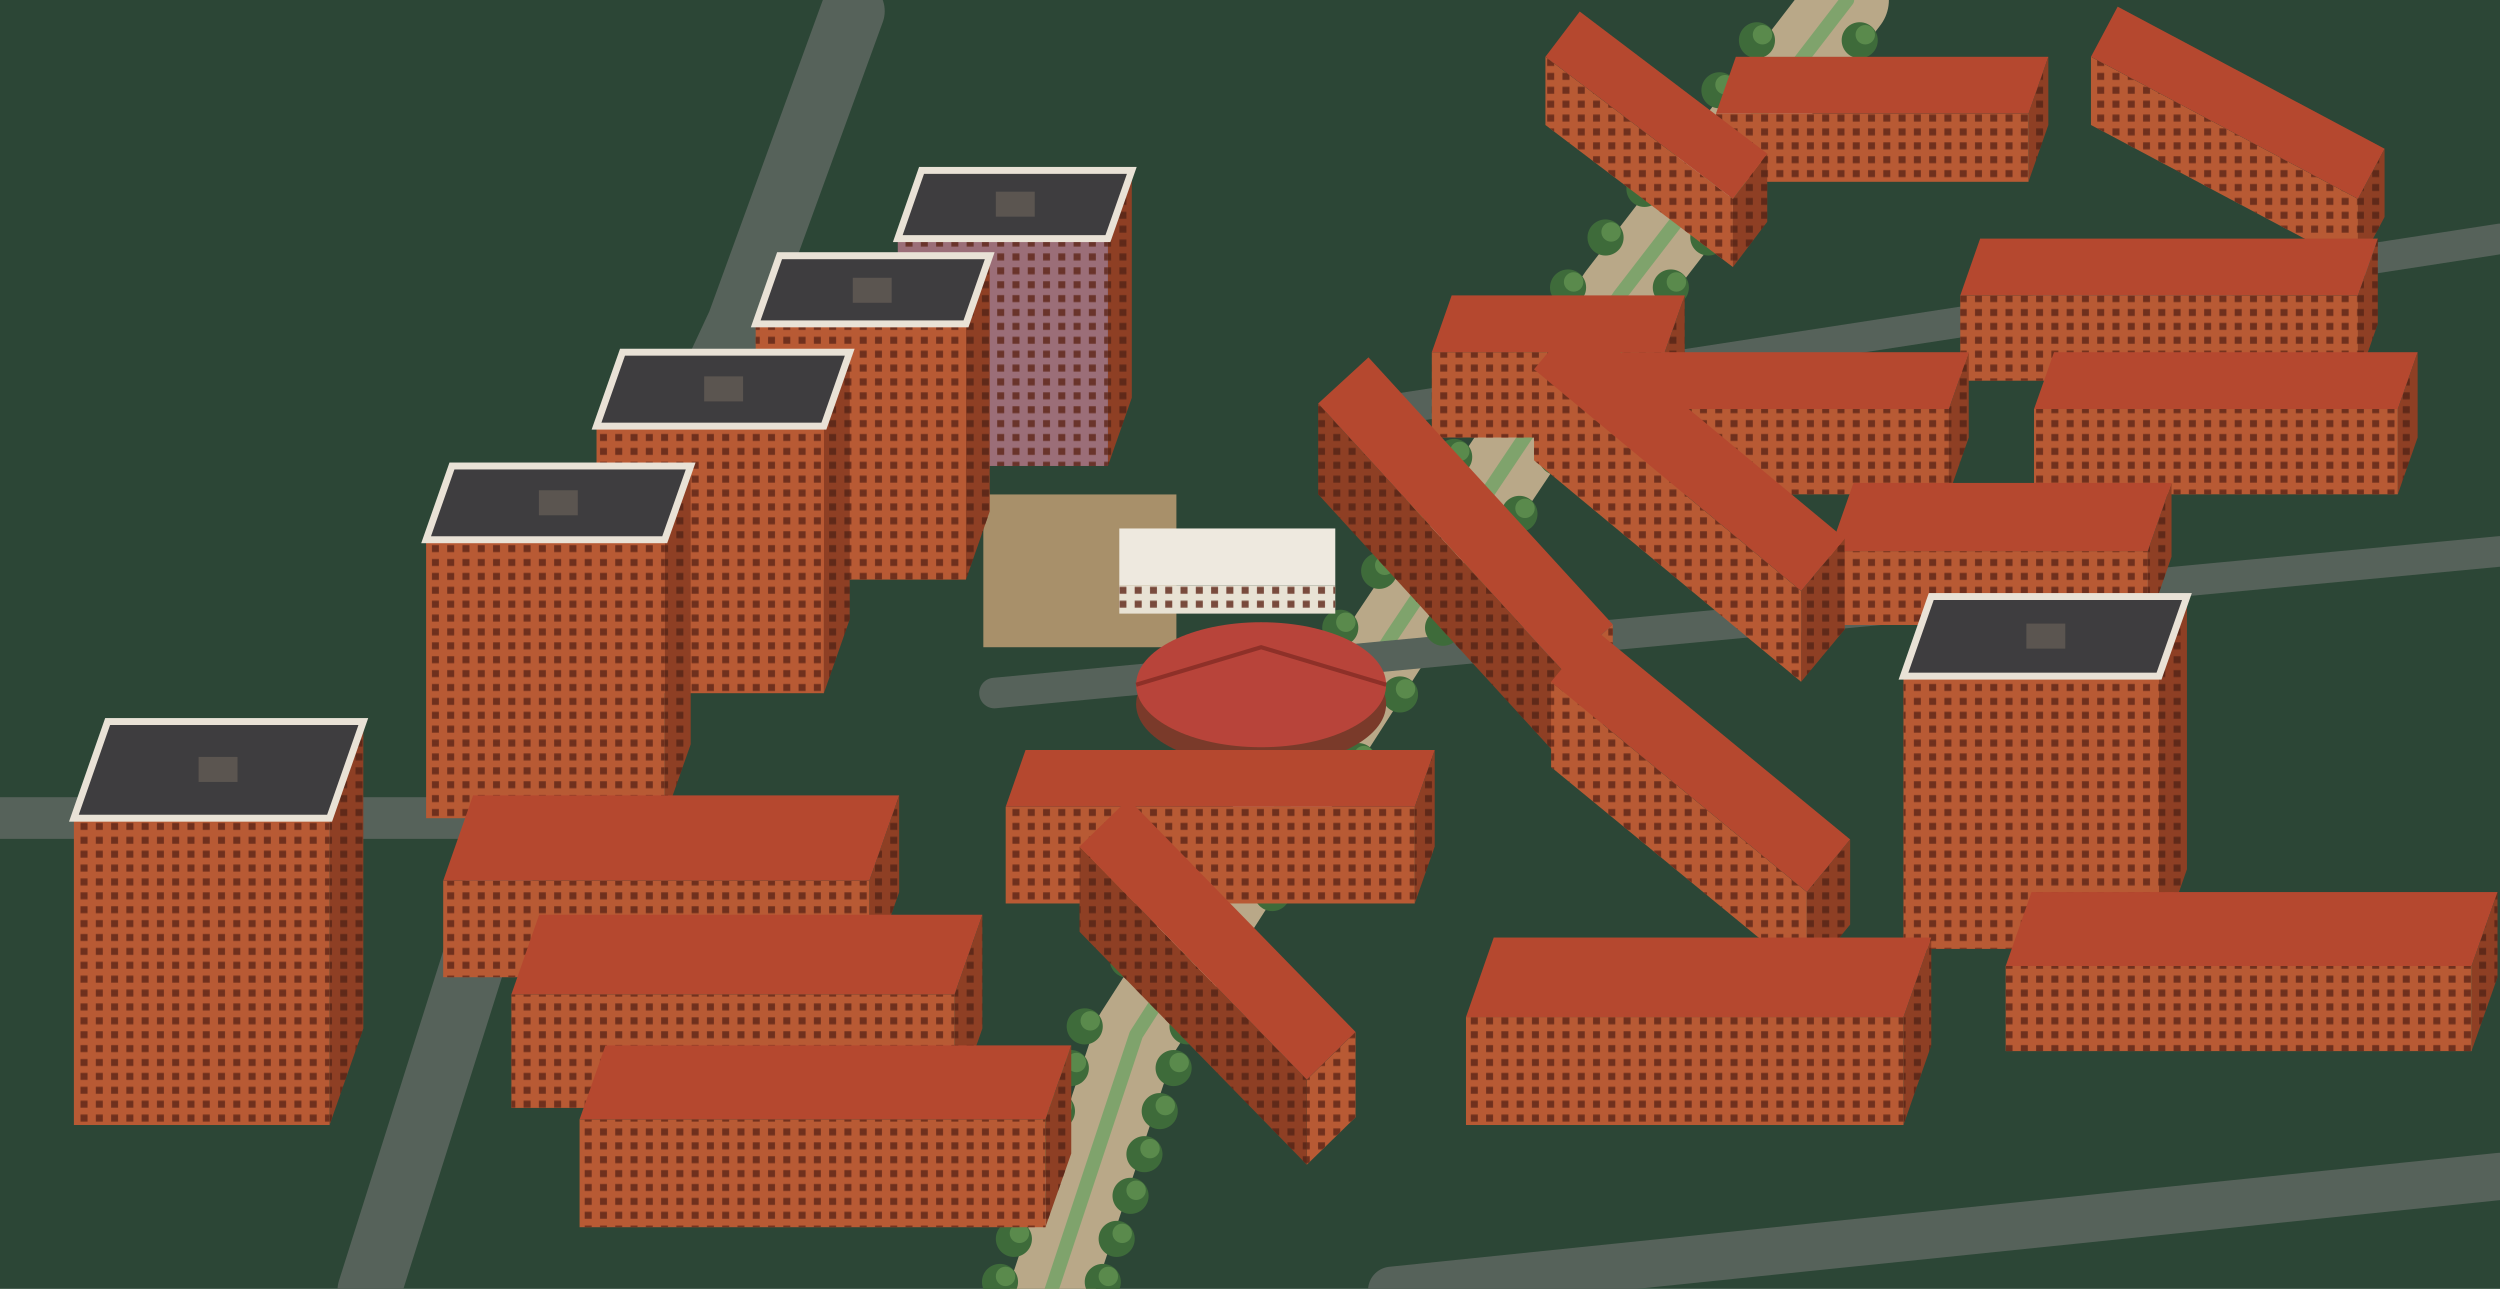
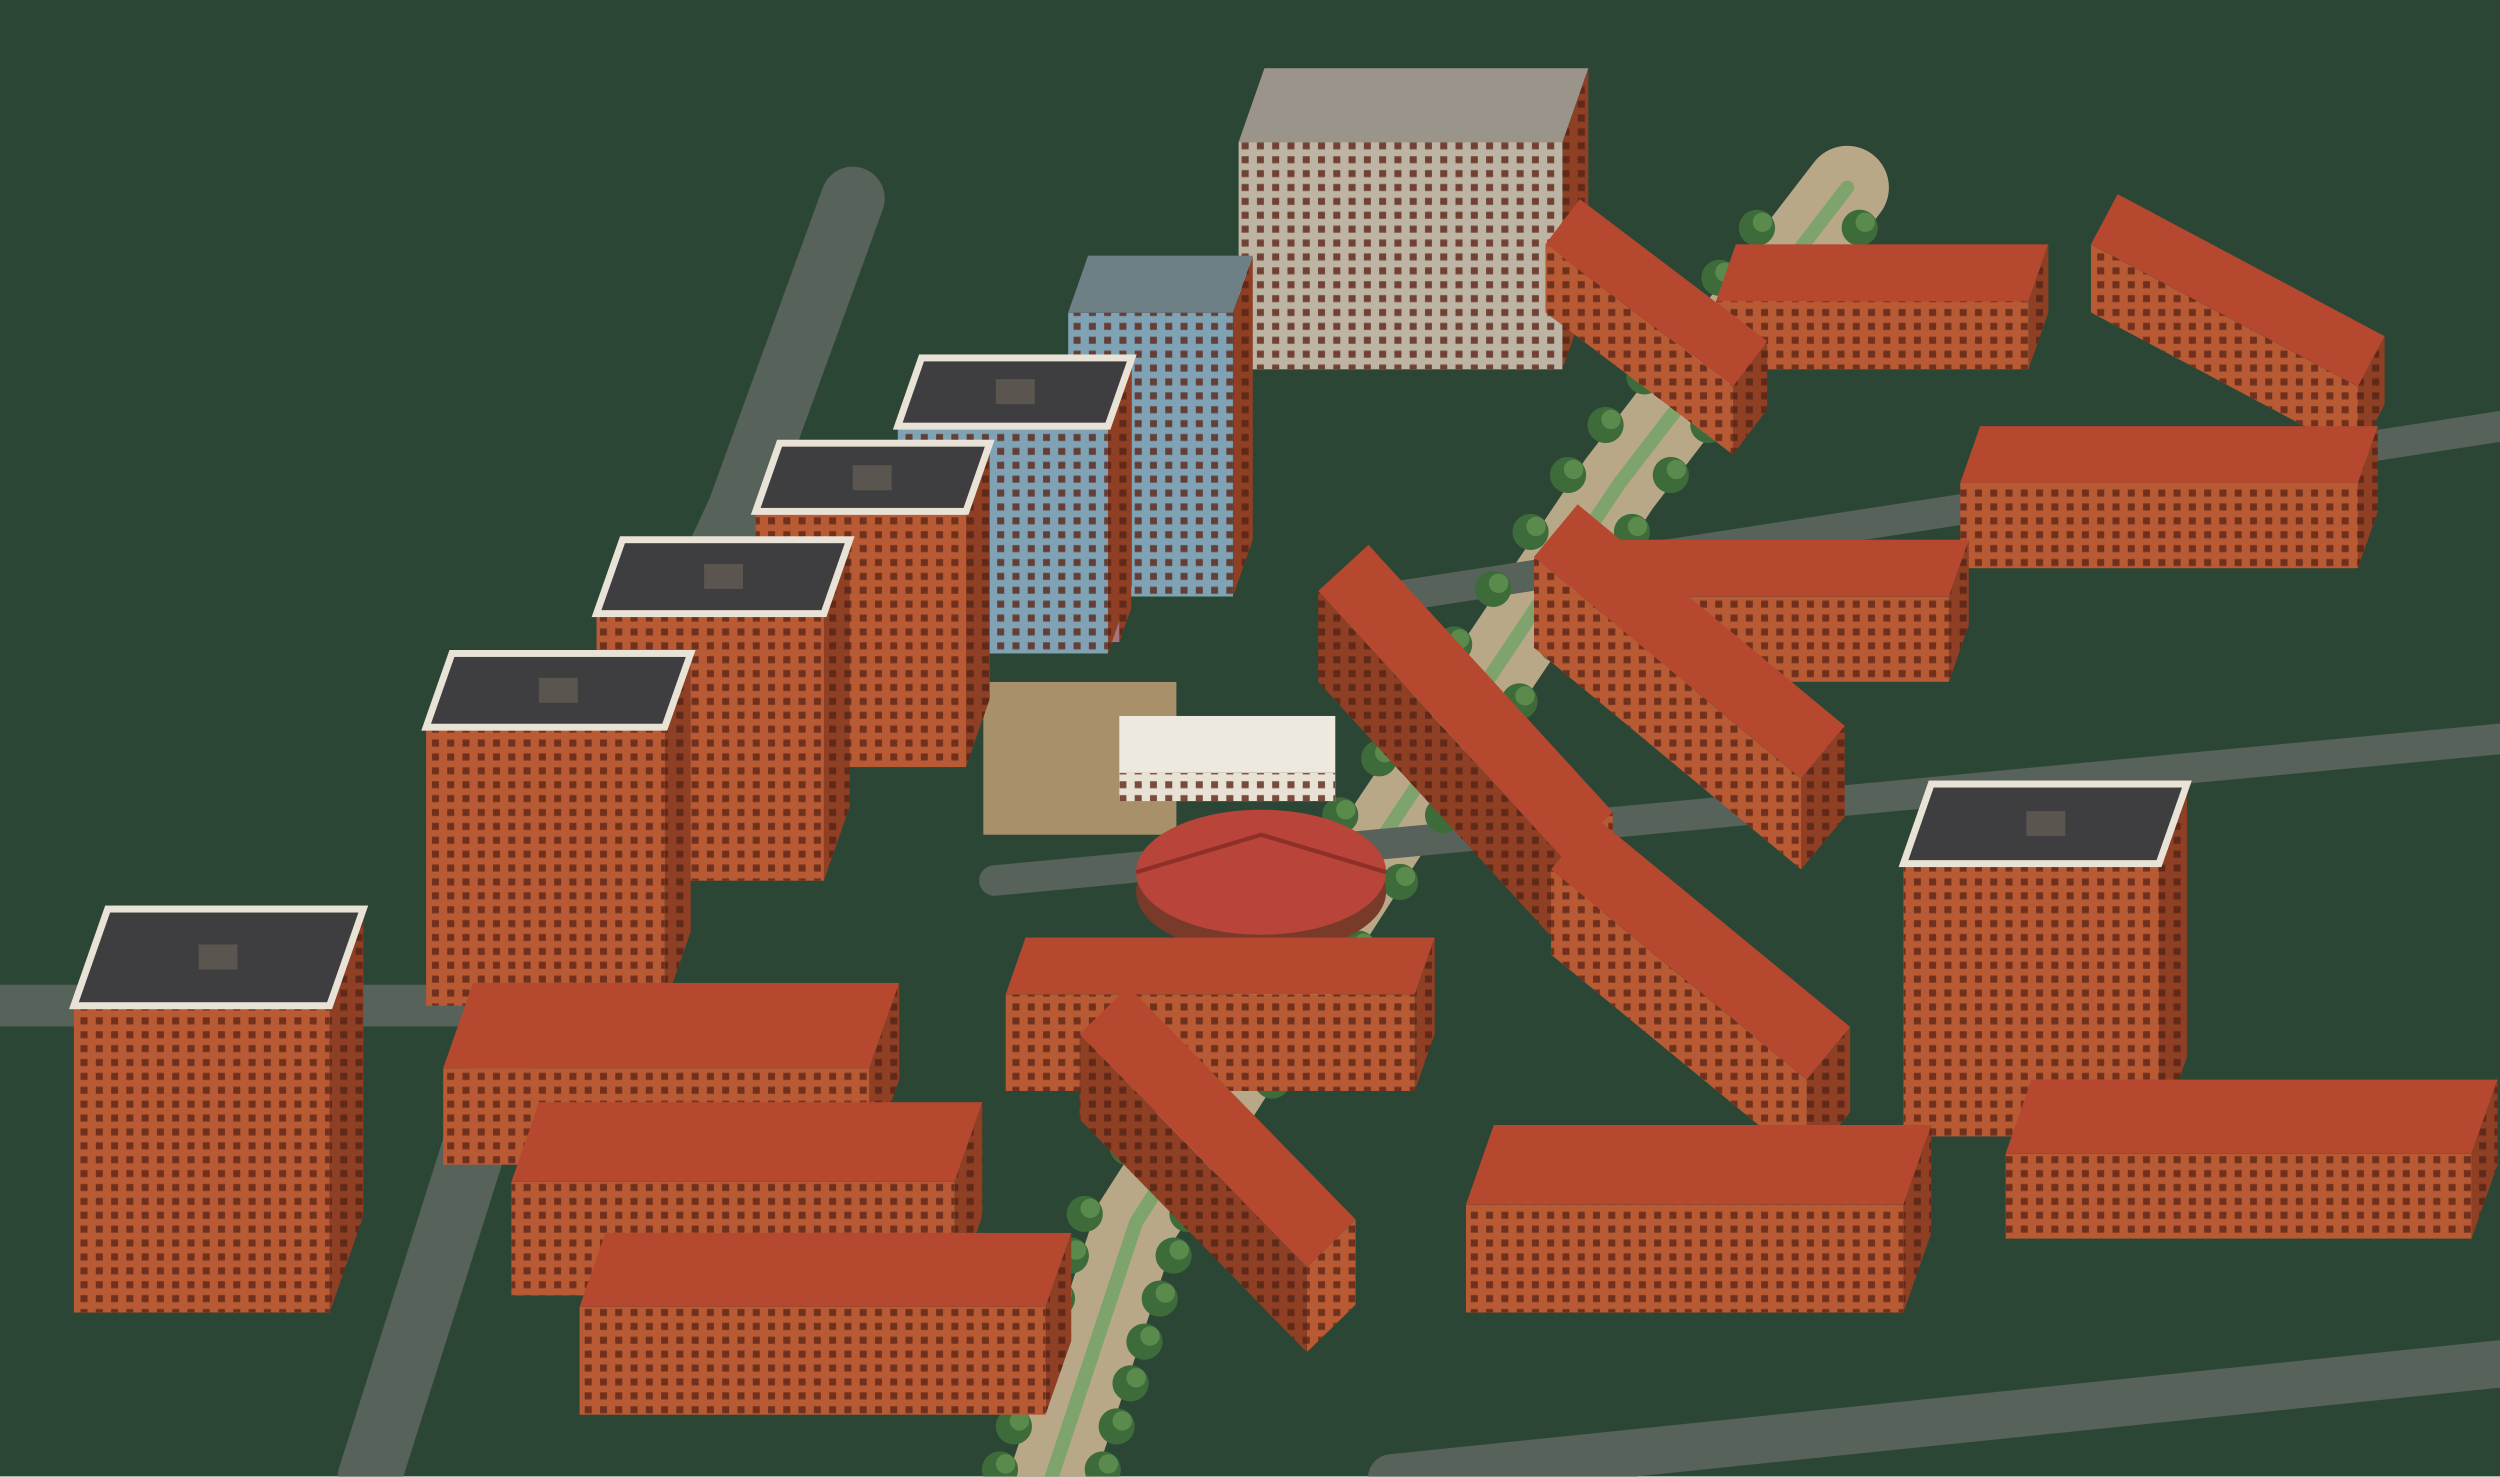
- <svg xmlns="http://www.w3.org/2000/svg" viewBox="0 0 1800 928" preserveAspectRatio="xMidYMin slice">
+ <svg xmlns="http://www.w3.org/2000/svg" viewBox="0 0 1800 1063" preserveAspectRatio="xMidYMin slice">
  <defs>
    <pattern id="v" width="11" height="10" patternUnits="userSpaceOnUse">
      <rect x="3" y="2.5" width="5" height="5" fill="#5E2618" opacity=".8" />
    </pattern>
    <pattern id="vb" width="11" height="10" patternUnits="userSpaceOnUse">
      <rect x="3" y="2.5" width="5" height="5" fill="#3A1810" opacity=".55" />
    </pattern>
  </defs>
-   <rect width="1800" height="928" fill="#2C4636" />
-   <path d="M266 929 L389 540 L532 233 L614 8" stroke="#56625A" stroke-width="46" fill="none" stroke-linecap="round" stroke-linejoin="round" />
-   <path d="M0 589 L348 589" stroke="#56625A" stroke-width="30" fill="none" stroke-linecap="round" stroke-linejoin="round" />
-   <path d="M757 929 L818 745 L1002 458 L1166 213 L1330 0" stroke="#B9A888" stroke-width="60" fill="none" stroke-linecap="round" stroke-linejoin="round" />
-   <path d="M757 929 L818 745 L1002 458 L1166 213 L1330 0" stroke="#7FA36C" stroke-width="10" fill="none" stroke-linecap="round" stroke-linejoin="round" />
-   <path d="M1002 929 L1800 847" stroke="#56625A" stroke-width="34" fill="none" stroke-linecap="round" stroke-linejoin="round" />
-   <path d="M716 499 L1800 397" stroke="#56625A" stroke-width="22" fill="none" stroke-linecap="round" stroke-linejoin="round" />
-   <path d="M1002 295 L1800 172" stroke="#56625A" stroke-width="22" fill="none" stroke-linecap="round" stroke-linejoin="round" />
-   <circle cx="720" cy="923" r="13" fill="#3E6B3A" />
-   <circle cx="724" cy="919" r="7" fill="#5A8A4C" />
-   <circle cx="794" cy="923" r="13" fill="#3E6B3A" />
-   <circle cx="798" cy="919" r="7" fill="#5A8A4C" />
-   <circle cx="730" cy="892" r="13" fill="#3E6B3A" />
-   <circle cx="734" cy="888" r="7" fill="#5A8A4C" />
-   <circle cx="804" cy="892" r="13" fill="#3E6B3A" />
-   <circle cx="808" cy="888" r="7" fill="#5A8A4C" />
-   <circle cx="740" cy="861" r="13" fill="#3E6B3A" />
-   <circle cx="744" cy="857" r="7" fill="#5A8A4C" />
-   <circle cx="814" cy="861" r="13" fill="#3E6B3A" />
-   <circle cx="818" cy="857" r="7" fill="#5A8A4C" />
-   <circle cx="751" cy="831" r="13" fill="#3E6B3A" />
-   <circle cx="755" cy="827" r="7" fill="#5A8A4C" />
-   <circle cx="824" cy="831" r="13" fill="#3E6B3A" />
-   <circle cx="828" cy="827" r="7" fill="#5A8A4C" />
-   <circle cx="761" cy="800" r="13" fill="#3E6B3A" />
-   <circle cx="765" cy="796" r="7" fill="#5A8A4C" />
-   <circle cx="835" cy="800" r="13" fill="#3E6B3A" />
-   <circle cx="839" cy="796" r="7" fill="#5A8A4C" />
-   <circle cx="771" cy="769" r="13" fill="#3E6B3A" />
-   <circle cx="775" cy="765" r="7" fill="#5A8A4C" />
-   <circle cx="845" cy="769" r="13" fill="#3E6B3A" />
-   <circle cx="849" cy="765" r="7" fill="#5A8A4C" />
-   <circle cx="781" cy="739" r="13" fill="#3E6B3A" />
-   <circle cx="785" cy="735" r="7" fill="#5A8A4C" />
-   <circle cx="855" cy="739" r="13" fill="#3E6B3A" />
-   <circle cx="859" cy="735" r="7" fill="#5A8A4C" />
-   <circle cx="812" cy="691" r="13" fill="#3E6B3A" />
-   <circle cx="816" cy="687" r="7" fill="#5A8A4C" />
-   <circle cx="886" cy="691" r="13" fill="#3E6B3A" />
-   <circle cx="890" cy="687" r="7" fill="#5A8A4C" />
-   <circle cx="843" cy="643" r="13" fill="#3E6B3A" />
-   <circle cx="847" cy="639" r="7" fill="#5A8A4C" />
-   <circle cx="916" cy="643" r="13" fill="#3E6B3A" />
-   <circle cx="920" cy="639" r="7" fill="#5A8A4C" />
-   <circle cx="873" cy="595" r="13" fill="#3E6B3A" />
-   <circle cx="877" cy="591" r="7" fill="#5A8A4C" />
-   <circle cx="947" cy="595" r="13" fill="#3E6B3A" />
-   <circle cx="951" cy="591" r="7" fill="#5A8A4C" />
-   <circle cx="904" cy="548" r="13" fill="#3E6B3A" />
-   <circle cx="908" cy="544" r="7" fill="#5A8A4C" />
-   <circle cx="978" cy="548" r="13" fill="#3E6B3A" />
-   <circle cx="982" cy="544" r="7" fill="#5A8A4C" />
-   <circle cx="935" cy="500" r="13" fill="#3E6B3A" />
-   <circle cx="939" cy="496" r="7" fill="#5A8A4C" />
-   <circle cx="1008" cy="500" r="13" fill="#3E6B3A" />
-   <circle cx="1012" cy="496" r="7" fill="#5A8A4C" />
-   <circle cx="965" cy="452" r="13" fill="#3E6B3A" />
-   <circle cx="969" cy="448" r="7" fill="#5A8A4C" />
-   <circle cx="1039" cy="452" r="13" fill="#3E6B3A" />
-   <circle cx="1043" cy="448" r="7" fill="#5A8A4C" />
-   <circle cx="993" cy="411" r="13" fill="#3E6B3A" />
-   <circle cx="997" cy="407" r="7" fill="#5A8A4C" />
-   <circle cx="1066" cy="411" r="13" fill="#3E6B3A" />
-   <circle cx="1070" cy="407" r="7" fill="#5A8A4C" />
-   <circle cx="1020" cy="370" r="13" fill="#3E6B3A" />
-   <circle cx="1024" cy="366" r="7" fill="#5A8A4C" />
-   <circle cx="1094" cy="370" r="13" fill="#3E6B3A" />
-   <circle cx="1098" cy="366" r="7" fill="#5A8A4C" />
-   <circle cx="1047" cy="329" r="13" fill="#3E6B3A" />
-   <circle cx="1051" cy="325" r="7" fill="#5A8A4C" />
-   <circle cx="1121" cy="329" r="13" fill="#3E6B3A" />
-   <circle cx="1125" cy="325" r="7" fill="#5A8A4C" />
-   <circle cx="1075" cy="289" r="13" fill="#3E6B3A" />
-   <circle cx="1079" cy="285" r="7" fill="#5A8A4C" />
-   <circle cx="1148" cy="289" r="13" fill="#3E6B3A" />
-   <circle cx="1152" cy="285" r="7" fill="#5A8A4C" />
-   <circle cx="1102" cy="248" r="13" fill="#3E6B3A" />
-   <circle cx="1106" cy="244" r="7" fill="#5A8A4C" />
-   <circle cx="1175" cy="248" r="13" fill="#3E6B3A" />
-   <circle cx="1179" cy="244" r="7" fill="#5A8A4C" />
-   <circle cx="1129" cy="207" r="13" fill="#3E6B3A" />
-   <circle cx="1133" cy="203" r="7" fill="#5A8A4C" />
-   <circle cx="1203" cy="207" r="13" fill="#3E6B3A" />
-   <circle cx="1207" cy="203" r="7" fill="#5A8A4C" />
-   <circle cx="1156" cy="171" r="13" fill="#3E6B3A" />
-   <circle cx="1160" cy="167" r="7" fill="#5A8A4C" />
-   <circle cx="1230" cy="171" r="13" fill="#3E6B3A" />
-   <circle cx="1234" cy="167" r="7" fill="#5A8A4C" />
-   <circle cx="1184" cy="136" r="13" fill="#3E6B3A" />
-   <circle cx="1188" cy="132" r="7" fill="#5A8A4C" />
-   <circle cx="1257" cy="136" r="13" fill="#3E6B3A" />
-   <circle cx="1261" cy="132" r="7" fill="#5A8A4C" />
-   <circle cx="1211" cy="100" r="13" fill="#3E6B3A" />
-   <circle cx="1215" cy="96" r="7" fill="#5A8A4C" />
-   <circle cx="1285" cy="100" r="13" fill="#3E6B3A" />
-   <circle cx="1289" cy="96" r="7" fill="#5A8A4C" />
-   <circle cx="1238" cy="65" r="13" fill="#3E6B3A" />
-   <circle cx="1242" cy="61" r="7" fill="#5A8A4C" />
-   <circle cx="1312" cy="65" r="13" fill="#3E6B3A" />
-   <circle cx="1316" cy="61" r="7" fill="#5A8A4C" />
-   <circle cx="1265" cy="29" r="13" fill="#3E6B3A" />
-   <circle cx="1269" cy="25" r="7" fill="#5A8A4C" />
-   <circle cx="1339" cy="29" r="13" fill="#3E6B3A" />
-   <circle cx="1343" cy="25" r="7" fill="#5A8A4C" />
-   <rect x="708" y="356" width="139" height="110" fill="#A8906A" />
-   <path d="M1474.8 90.0 L1460.5 130.9 L1460.5 81.8 L1474.8 40.9Z" fill="#8E3F24" />
-   <path d="M1474.8 90.0 L1460.5 130.9 L1460.5 81.8 L1474.8 40.9Z" fill="url(#vb)" />
-   <path d="M1460.5 130.9 L1235.5 130.9 L1235.5 81.8 L1460.5 81.8Z" fill="#B85A34" />
-   <path d="M1460.5 130.9 L1235.5 130.9 L1235.5 81.8 L1460.5 81.8Z" fill="url(#v)" />
-   <path d="M1249.8 40.9 L1474.8 40.9 L1460.5 81.8 L1235.5 81.8Z" fill="#B5482F" />
-   <path d="M1272.4 159.7 L1247.7 192.3 L1247.7 143.2 L1272.4 110.6Z" fill="#8E3F24" />
-   <path d="M1272.4 159.7 L1247.7 192.3 L1247.7 143.2 L1272.4 110.6Z" fill="url(#vb)" />
-   <path d="M1247.7 192.3 L1112.7 90.0 L1112.7 40.9 L1247.7 143.2Z" fill="#B85A34" />
-   <path d="M1247.7 192.3 L1112.7 90.0 L1112.7 40.9 L1247.7 143.2Z" fill="url(#v)" />
-   <path d="M1137.4 8.3 L1272.4 110.6 L1247.7 143.2 L1112.7 40.9Z" fill="#B5482F" />
-   <path d="M1716.9 156.2 L1697.7 192.3 L1697.7 143.2 L1716.9 107.1Z" fill="#8E3F24" />
-   <path d="M1716.9 156.2 L1697.7 192.3 L1697.7 143.2 L1716.9 107.1Z" fill="url(#vb)" />
-   <path d="M1697.7 192.3 L1505.5 90.0 L1505.5 40.9 L1697.7 143.2Z" fill="#B85A34" />
-   <path d="M1697.7 192.3 L1505.5 90.0 L1505.5 40.9 L1697.7 143.2Z" fill="url(#v)" />
-   <path d="M1524.7 4.8 L1716.9 107.1 L1697.7 143.2 L1505.5 40.9Z" fill="#B5482F" />
-   <path d="M1712.0 233.2 L1697.7 274.1 L1697.7 212.7 L1712.0 171.8Z" fill="#8E3F24" />
-   <path d="M1712.0 233.2 L1697.7 274.1 L1697.7 212.7 L1712.0 171.8Z" fill="url(#vb)" />
-   <path d="M1697.7 274.1 L1411.4 274.1 L1411.4 212.7 L1697.7 212.7Z" fill="#B85A34" />
-   <path d="M1697.7 274.1 L1411.4 274.1 L1411.4 212.7 L1697.7 212.7Z" fill="url(#v)" />
-   <path d="M1425.7 171.8 L1712.0 171.8 L1697.7 212.7 L1411.4 212.7Z" fill="#B5482F" />
-   <path d="M1213.0 274.1 L1198.6 315.0 L1198.6 253.6 L1213.0 212.7Z" fill="#8E3F24" />
-   <path d="M1213.0 274.1 L1198.6 315.0 L1198.6 253.6 L1213.0 212.7Z" fill="url(#vb)" />
-   <path d="M1198.6 315.0 L1030.9 315.0 L1030.9 253.6 L1198.6 253.6Z" fill="#B85A34" />
-   <path d="M1198.6 315.0 L1030.9 315.0 L1030.9 253.6 L1198.6 253.6Z" fill="url(#v)" />
-   <path d="M1045.2 212.7 L1213.0 212.7 L1198.6 253.6 L1030.9 253.6Z" fill="#B5482F" />
-   <path d="M814.9 286.4 L797.7 335.5 L797.7 171.8 L814.9 122.7Z" fill="#8E3F24" />
-   <path d="M814.9 286.4 L797.7 335.5 L797.7 171.8 L814.9 122.7Z" fill="url(#vb)" />
-   <path d="M797.7 335.5 L646.4 335.5 L646.4 171.8 L797.7 171.8Z" fill="#9B6E78" />
-   <path d="M797.7 335.5 L646.4 335.5 L646.4 171.8 L797.7 171.8Z" fill="url(#v)" />
-   <path d="M663.5 122.7 L814.9 122.7 L797.7 171.8 L646.4 171.8Z" fill="#3E3D3F" />
-   <path d="M663.5 122.7 L814.9 122.7 L797.7 171.8 L646.4 171.8Z" fill="none" stroke="#E9E2D6" stroke-width="5" />
-   <rect x="717" y="138" width="28" height="18" fill="#5B5550" />
-   <path d="M1740.7 315.0 L1726.4 355.9 L1726.4 294.5 L1740.7 253.6Z" fill="#8E3F24" />
-   <path d="M1740.7 315.0 L1726.4 355.9 L1726.4 294.5 L1740.7 253.6Z" fill="url(#vb)" />
-   <path d="M1726.4 355.9 L1464.5 355.9 L1464.5 294.5 L1726.4 294.5Z" fill="#B85A34" />
-   <path d="M1726.4 355.9 L1464.5 355.9 L1464.5 294.5 L1726.4 294.5Z" fill="url(#v)" />
-   <path d="M1478.9 253.6 L1740.7 253.6 L1726.4 294.5 L1464.5 294.5Z" fill="#B5482F" />
-   <path d="M1417.5 315.0 L1403.2 355.9 L1403.2 294.5 L1417.5 253.6Z" fill="#8E3F24" />
-   <path d="M1417.5 315.0 L1403.2 355.9 L1403.2 294.5 L1417.5 253.6Z" fill="url(#vb)" />
-   <path d="M1403.2 355.9 L1153.6 355.9 L1153.6 294.5 L1403.2 294.5Z" fill="#B85A34" />
-   <path d="M1403.2 355.9 L1153.6 355.9 L1153.6 294.5 L1403.2 294.5Z" fill="url(#v)" />
-   <path d="M1168.0 253.6 L1417.5 253.6 L1403.2 294.5 L1153.6 294.5Z" fill="#B5482F" />
-   <path d="M712.6 368.2 L695.5 417.3 L695.5 233.2 L712.6 184.1Z" fill="#8E3F24" />
-   <path d="M712.6 368.2 L695.5 417.3 L695.5 233.2 L712.6 184.1Z" fill="url(#vb)" />
-   <path d="M695.5 417.3 L544.1 417.3 L544.1 233.2 L695.5 233.2Z" fill="#B85A34" />
-   <path d="M695.5 417.3 L544.1 417.3 L544.1 233.2 L695.5 233.2Z" fill="url(#v)" />
-   <path d="M561.3 184.1 L712.6 184.1 L695.5 233.2 L544.1 233.2Z" fill="#3E3D3F" />
-   <path d="M561.3 184.1 L712.6 184.1 L695.5 233.2 L544.1 233.2Z" fill="none" stroke="#E9E2D6" stroke-width="5" />
-   <rect x="614" y="200" width="28" height="18" fill="#5B5550" />
-   <path d="M961.4 441.8 L805.9 441.8 L805.9 421.4 L961.4 421.4Z" fill="#E8E2D4" />
-   <path d="M961.4 441.8 L805.9 441.8 L805.9 421.4 L961.4 421.4Z" fill="url(#v)" />
-   <path d="M805.9 380.5 L961.4 380.5 L961.4 421.4 L805.9 421.4Z" fill="#EEE9DF" />
-   <path d="M1563.5 400.9 L1546.4 450.0 L1546.4 396.8 L1563.5 347.7Z" fill="#8E3F24" />
-   <path d="M1563.5 400.9 L1546.4 450.0 L1546.4 396.8 L1563.5 347.7Z" fill="url(#vb)" />
-   <path d="M1546.4 450.0 L1317.3 450.0 L1317.3 396.8 L1546.4 396.8Z" fill="#B85A34" />
-   <path d="M1546.4 450.0 L1317.3 450.0 L1317.3 396.8 L1546.4 396.8Z" fill="url(#v)" />
-   <path d="M1334.5 347.7 L1563.5 347.7 L1546.4 396.8 L1317.3 396.8Z" fill="#B5482F" />
-   <path d="M1328.2 453.1 L1296.8 490.9 L1296.8 425.5 L1328.2 387.7Z" fill="#8E3F24" />
-   <path d="M1328.2 453.1 L1296.8 490.9 L1296.8 425.5 L1328.2 387.7Z" fill="url(#vb)" />
-   <path d="M1296.8 490.9 L1104.5 331.4 L1104.5 265.9 L1296.8 425.5Z" fill="#B85A34" />
-   <path d="M1296.8 490.9 L1104.5 331.4 L1104.5 265.9 L1296.8 425.5Z" fill="url(#v)" />
-   <path d="M1135.9 228.1 L1328.2 387.7 L1296.8 425.5 L1104.5 265.9Z" fill="#B5482F" />
-   <path d="M611.8 445.9 L593.2 499.1 L593.2 306.8 L611.8 253.6Z" fill="#8E3F24" />
-   <path d="M611.8 445.9 L593.2 499.1 L593.2 306.8 L611.8 253.6Z" fill="url(#vb)" />
-   <path d="M593.2 499.1 L429.5 499.1 L429.5 306.8 L593.2 306.8Z" fill="#B85A34" />
-   <path d="M593.2 499.1 L429.5 499.1 L429.5 306.8 L593.2 306.8Z" fill="url(#v)" />
-   <path d="M448.2 253.6 L611.8 253.6 L593.2 306.8 L429.5 306.8Z" fill="#3E3D3F" />
-   <path d="M448.2 253.6 L611.8 253.6 L593.2 306.8 L429.5 306.8Z" fill="none" stroke="#E9E2D6" stroke-width="5" />
-   <rect x="507" y="271" width="28" height="18" fill="#5B5550" />
-   <ellipse cx="908" cy="507" rx="90" ry="45" fill="#7A3A2A" />
-   <ellipse cx="908" cy="493" rx="90" ry="45" fill="#B8443A" />
-   <path d="M818 493 L908 466 L998 493" stroke="#8E3028" stroke-width="3" fill="none" />
-   <path d="M1161.2 515.0 L1125.0 548.2 L1125.0 482.7 L1161.2 449.6Z" fill="#B85A34" />
-   <path d="M1161.2 515.0 L1125.0 548.2 L1125.0 482.7 L1161.2 449.6Z" fill="url(#v)" />
-   <path d="M1125.0 548.2 L949.1 355.9 L949.1 290.5 L1125.0 482.7Z" fill="#8E3F24" />
-   <path d="M1125.0 548.2 L949.1 355.9 L949.1 290.5 L1125.0 482.7Z" fill="url(#vb)" />
-   <path d="M985.3 257.3 L1161.2 449.6 L1125.0 482.7 L949.1 290.5Z" fill="#B5482F" />
-   <path d="M497.3 535.9 L478.6 589.1 L478.6 388.6 L497.3 335.5Z" fill="#8E3F24" />
-   <path d="M497.3 535.9 L478.6 589.1 L478.6 388.6 L497.3 335.5Z" fill="url(#vb)" />
-   <path d="M478.6 589.1 L306.8 589.1 L306.8 388.6 L478.6 388.6Z" fill="#B85A34" />
-   <path d="M478.6 589.1 L306.8 589.1 L306.8 388.6 L478.6 388.6Z" fill="url(#v)" />
-   <path d="M325.4 335.5 L497.3 335.5 L478.6 388.6 L306.8 388.6Z" fill="#3E3D3F" />
-   <path d="M325.4 335.5 L497.3 335.5 L478.6 388.6 L306.8 388.6Z" fill="none" stroke="#E9E2D6" stroke-width="5" />
-   <rect x="388" y="353" width="28" height="18" fill="#5B5550" />
-   <path d="M1033.0 609.5 L1018.6 650.5 L1018.6 580.9 L1033.0 540.0Z" fill="#8E3F24" />
-   <path d="M1033.0 609.5 L1018.6 650.5 L1018.6 580.9 L1033.0 540.0Z" fill="url(#vb)" />
-   <path d="M1018.6 650.5 L724.1 650.5 L724.1 580.9 L1018.6 580.9Z" fill="#B85A34" />
-   <path d="M1018.6 650.5 L724.1 650.5 L724.1 580.9 L1018.6 580.9Z" fill="url(#v)" />
-   <path d="M738.4 540.0 L1033.0 540.0 L1018.6 580.9 L724.1 580.9Z" fill="#B5482F" />
-   <path d="M1574.6 625.9 L1554.5 683.2 L1554.5 486.8 L1574.6 429.5Z" fill="#8E3F24" />
-   <path d="M1574.6 625.9 L1554.5 683.2 L1554.5 486.8 L1574.6 429.5Z" fill="url(#vb)" />
-   <path d="M1554.5 683.2 L1370.5 683.2 L1370.5 486.8 L1554.5 486.8Z" fill="#B85A34" />
-   <path d="M1554.5 683.2 L1370.5 683.2 L1370.5 486.8 L1554.5 486.8Z" fill="url(#v)" />
-   <path d="M1390.5 429.5 L1574.6 429.5 L1554.5 486.8 L1370.5 486.8Z" fill="#3E3D3F" />
-   <path d="M1390.5 429.5 L1574.6 429.5 L1554.5 486.8 L1370.5 486.8Z" fill="none" stroke="#E9E2D6" stroke-width="5" />
-   <rect x="1459" y="449" width="28" height="18" fill="#5B5550" />
-   <path d="M647.4 642.3 L625.9 703.6 L625.9 634.1 L647.4 572.7Z" fill="#8E3F24" />
-   <path d="M647.4 642.3 L625.9 703.6 L625.9 634.1 L647.4 572.7Z" fill="url(#vb)" />
-   <path d="M625.9 703.6 L319.1 703.6 L319.1 634.1 L625.9 634.1Z" fill="#B85A34" />
-   <path d="M625.9 703.6 L319.1 703.6 L319.1 634.1 L625.9 634.1Z" fill="url(#v)" />
-   <path d="M340.6 572.7 L647.4 572.7 L625.9 634.1 L319.1 634.1Z" fill="#B5482F" />
-   <path d="M1332.1 665.7 L1300.9 703.6 L1300.9 642.3 L1332.1 604.4Z" fill="#8E3F24" />
-   <path d="M1332.1 665.7 L1300.9 703.6 L1300.9 642.3 L1332.1 604.4Z" fill="url(#vb)" />
-   <path d="M1300.9 703.6 L1116.8 552.3 L1116.8 490.9 L1300.9 642.3Z" fill="#B85A34" />
-   <path d="M1300.9 703.6 L1116.8 552.3 L1116.8 490.9 L1300.9 642.3Z" fill="url(#v)" />
-   <path d="M1148.0 453.0 L1332.1 604.4 L1300.9 642.3 L1116.8 490.9Z" fill="#B5482F" />
-   <path d="M1798.2 703.6 L1779.5 756.8 L1779.5 695.5 L1798.2 642.3Z" fill="#8E3F24" />
-   <path d="M1798.2 703.6 L1779.5 756.8 L1779.5 695.5 L1798.2 642.3Z" fill="url(#vb)" />
-   <path d="M1779.5 756.8 L1444.1 756.8 L1444.1 695.5 L1779.5 695.5Z" fill="#B85A34" />
-   <path d="M1779.5 756.8 L1444.1 756.8 L1444.1 695.5 L1779.5 695.5Z" fill="url(#v)" />
-   <path d="M1462.7 642.3 L1798.2 642.3 L1779.5 695.5 L1444.1 695.5Z" fill="#B5482F" />
-   <path d="M707.3 740.5 L687.3 797.7 L687.3 715.9 L707.3 658.6Z" fill="#8E3F24" />
-   <path d="M707.3 740.5 L687.3 797.7 L687.3 715.9 L707.3 658.6Z" fill="url(#vb)" />
-   <path d="M687.3 797.7 L368.2 797.7 L368.2 715.9 L687.3 715.9Z" fill="#B85A34" />
-   <path d="M687.3 797.7 L368.2 797.7 L368.2 715.9 L687.3 715.9Z" fill="url(#v)" />
-   <path d="M388.2 658.6 L707.3 658.6 L687.3 715.9 L368.2 715.9Z" fill="#B5482F" />
-   <path d="M261.6 740.5 L237.3 810.0 L237.3 589.1 L261.6 519.5Z" fill="#8E3F24" />
-   <path d="M261.6 740.5 L237.3 810.0 L237.3 589.1 L261.6 519.5Z" fill="url(#vb)" />
-   <path d="M237.3 810.0 L53.2 810.0 L53.2 589.1 L237.3 589.1Z" fill="#B85A34" />
-   <path d="M237.3 810.0 L53.2 810.0 L53.2 589.1 L237.3 589.1Z" fill="url(#v)" />
-   <path d="M77.5 519.5 L261.6 519.5 L237.3 589.1 L53.2 589.1Z" fill="#3E3D3F" />
-   <path d="M77.5 519.5 L261.6 519.5 L237.3 589.1 L53.2 589.1Z" fill="none" stroke="#E9E2D6" stroke-width="5" />
-   <rect x="143" y="545" width="28" height="18" fill="#5B5550" />
-   <path d="M1390.5 752.7 L1370.5 810.0 L1370.5 732.3 L1390.5 675.0Z" fill="#8E3F24" />
-   <path d="M1390.5 752.7 L1370.5 810.0 L1370.5 732.3 L1390.5 675.0Z" fill="url(#vb)" />
-   <path d="M1370.5 810.0 L1055.5 810.0 L1055.5 732.3 L1370.5 732.3Z" fill="#B85A34" />
-   <path d="M1370.5 810.0 L1055.5 810.0 L1055.5 732.3 L1370.5 732.3Z" fill="url(#v)" />
-   <path d="M1075.5 675.0 L1390.5 675.0 L1370.5 732.3 L1055.5 732.3Z" fill="#B5482F" />
-   <path d="M976.0 804.4 L940.9 838.6 L940.9 777.3 L976.0 743.0Z" fill="#B85A34" />
-   <path d="M976.0 804.4 L940.9 838.6 L940.9 777.3 L976.0 743.0Z" fill="url(#v)" />
-   <path d="M940.9 838.6 L777.3 670.9 L777.3 609.5 L940.9 777.3Z" fill="#8E3F24" />
-   <path d="M940.9 838.6 L777.3 670.9 L777.3 609.5 L940.9 777.3Z" fill="url(#vb)" />
-   <path d="M812.4 575.3 L976.0 743.0 L940.9 777.3 L777.3 609.5Z" fill="#B5482F" />
-   <path d="M771.3 830.5 L752.7 883.6 L752.7 805.9 L771.3 752.7Z" fill="#8E3F24" />
-   <path d="M771.3 830.5 L752.7 883.6 L752.7 805.9 L771.3 752.7Z" fill="url(#vb)" />
-   <path d="M752.7 883.6 L417.3 883.6 L417.3 805.9 L752.7 805.9Z" fill="#B85A34" />
-   <path d="M752.7 883.6 L417.3 883.6 L417.3 805.9 L752.7 805.9Z" fill="url(#v)" />
-   <path d="M435.9 752.7 L771.3 752.7 L752.7 805.9 L417.3 805.9Z" fill="#B5482F" />
+   <rect width="1800" height="1063" fill="#2C4636" />
+   <path d="M266 1064 L389 675 L532 368 L614 143" stroke="#56625A" stroke-width="46" fill="none" stroke-linecap="round" stroke-linejoin="round" />
+   <path d="M0 724 L348 724" stroke="#56625A" stroke-width="30" fill="none" stroke-linecap="round" stroke-linejoin="round" />
+   <path d="M757 1064 L818 880 L1002 593 L1166 348 L1330 135" stroke="#B9A888" stroke-width="60" fill="none" stroke-linecap="round" stroke-linejoin="round" />
+   <path d="M757 1064 L818 880 L1002 593 L1166 348 L1330 135" stroke="#7FA36C" stroke-width="10" fill="none" stroke-linecap="round" stroke-linejoin="round" />
+   <path d="M1002 1064 L1800 982" stroke="#56625A" stroke-width="34" fill="none" stroke-linecap="round" stroke-linejoin="round" />
+   <path d="M716 634 L1800 532" stroke="#56625A" stroke-width="22" fill="none" stroke-linecap="round" stroke-linejoin="round" />
+   <path d="M1002 430 L1800 307" stroke="#56625A" stroke-width="22" fill="none" stroke-linecap="round" stroke-linejoin="round" />
+   <circle cx="720" cy="1058" r="13" fill="#3E6B3A" />
+   <circle cx="724" cy="1054" r="7" fill="#5A8A4C" />
+   <circle cx="794" cy="1058" r="13" fill="#3E6B3A" />
+   <circle cx="798" cy="1054" r="7" fill="#5A8A4C" />
+   <circle cx="730" cy="1027" r="13" fill="#3E6B3A" />
+   <circle cx="734" cy="1023" r="7" fill="#5A8A4C" />
+   <circle cx="804" cy="1027" r="13" fill="#3E6B3A" />
+   <circle cx="808" cy="1023" r="7" fill="#5A8A4C" />
+   <circle cx="740" cy="996" r="13" fill="#3E6B3A" />
+   <circle cx="744" cy="992" r="7" fill="#5A8A4C" />
+   <circle cx="814" cy="996" r="13" fill="#3E6B3A" />
+   <circle cx="818" cy="992" r="7" fill="#5A8A4C" />
+   <circle cx="751" cy="966" r="13" fill="#3E6B3A" />
+   <circle cx="755" cy="962" r="7" fill="#5A8A4C" />
+   <circle cx="824" cy="966" r="13" fill="#3E6B3A" />
+   <circle cx="828" cy="962" r="7" fill="#5A8A4C" />
+   <circle cx="761" cy="935" r="13" fill="#3E6B3A" />
+   <circle cx="765" cy="931" r="7" fill="#5A8A4C" />
+   <circle cx="835" cy="935" r="13" fill="#3E6B3A" />
+   <circle cx="839" cy="931" r="7" fill="#5A8A4C" />
+   <circle cx="771" cy="904" r="13" fill="#3E6B3A" />
+   <circle cx="775" cy="900" r="7" fill="#5A8A4C" />
+   <circle cx="845" cy="904" r="13" fill="#3E6B3A" />
+   <circle cx="849" cy="900" r="7" fill="#5A8A4C" />
+   <circle cx="781" cy="874" r="13" fill="#3E6B3A" />
+   <circle cx="785" cy="870" r="7" fill="#5A8A4C" />
+   <circle cx="855" cy="874" r="13" fill="#3E6B3A" />
+   <circle cx="859" cy="870" r="7" fill="#5A8A4C" />
+   <circle cx="812" cy="826" r="13" fill="#3E6B3A" />
+   <circle cx="816" cy="822" r="7" fill="#5A8A4C" />
+   <circle cx="886" cy="826" r="13" fill="#3E6B3A" />
+   <circle cx="890" cy="822" r="7" fill="#5A8A4C" />
+   <circle cx="843" cy="778" r="13" fill="#3E6B3A" />
+   <circle cx="847" cy="774" r="7" fill="#5A8A4C" />
+   <circle cx="916" cy="778" r="13" fill="#3E6B3A" />
+   <circle cx="920" cy="774" r="7" fill="#5A8A4C" />
+   <circle cx="873" cy="730" r="13" fill="#3E6B3A" />
+   <circle cx="877" cy="726" r="7" fill="#5A8A4C" />
+   <circle cx="947" cy="730" r="13" fill="#3E6B3A" />
+   <circle cx="951" cy="726" r="7" fill="#5A8A4C" />
+   <circle cx="904" cy="683" r="13" fill="#3E6B3A" />
+   <circle cx="908" cy="679" r="7" fill="#5A8A4C" />
+   <circle cx="978" cy="683" r="13" fill="#3E6B3A" />
+   <circle cx="982" cy="679" r="7" fill="#5A8A4C" />
+   <circle cx="935" cy="635" r="13" fill="#3E6B3A" />
+   <circle cx="939" cy="631" r="7" fill="#5A8A4C" />
+   <circle cx="1008" cy="635" r="13" fill="#3E6B3A" />
+   <circle cx="1012" cy="631" r="7" fill="#5A8A4C" />
+   <circle cx="965" cy="587" r="13" fill="#3E6B3A" />
+   <circle cx="969" cy="583" r="7" fill="#5A8A4C" />
+   <circle cx="1039" cy="587" r="13" fill="#3E6B3A" />
+   <circle cx="1043" cy="583" r="7" fill="#5A8A4C" />
+   <circle cx="993" cy="546" r="13" fill="#3E6B3A" />
+   <circle cx="997" cy="542" r="7" fill="#5A8A4C" />
+   <circle cx="1066" cy="546" r="13" fill="#3E6B3A" />
+   <circle cx="1070" cy="542" r="7" fill="#5A8A4C" />
+   <circle cx="1020" cy="505" r="13" fill="#3E6B3A" />
+   <circle cx="1024" cy="501" r="7" fill="#5A8A4C" />
+   <circle cx="1094" cy="505" r="13" fill="#3E6B3A" />
+   <circle cx="1098" cy="501" r="7" fill="#5A8A4C" />
+   <circle cx="1047" cy="464" r="13" fill="#3E6B3A" />
+   <circle cx="1051" cy="460" r="7" fill="#5A8A4C" />
+   <circle cx="1121" cy="464" r="13" fill="#3E6B3A" />
+   <circle cx="1125" cy="460" r="7" fill="#5A8A4C" />
+   <circle cx="1075" cy="424" r="13" fill="#3E6B3A" />
+   <circle cx="1079" cy="420" r="7" fill="#5A8A4C" />
+   <circle cx="1148" cy="424" r="13" fill="#3E6B3A" />
+   <circle cx="1152" cy="420" r="7" fill="#5A8A4C" />
+   <circle cx="1102" cy="383" r="13" fill="#3E6B3A" />
+   <circle cx="1106" cy="379" r="7" fill="#5A8A4C" />
+   <circle cx="1175" cy="383" r="13" fill="#3E6B3A" />
+   <circle cx="1179" cy="379" r="7" fill="#5A8A4C" />
+   <circle cx="1129" cy="342" r="13" fill="#3E6B3A" />
+   <circle cx="1133" cy="338" r="7" fill="#5A8A4C" />
+   <circle cx="1203" cy="342" r="13" fill="#3E6B3A" />
+   <circle cx="1207" cy="338" r="7" fill="#5A8A4C" />
+   <circle cx="1156" cy="306" r="13" fill="#3E6B3A" />
+   <circle cx="1160" cy="302" r="7" fill="#5A8A4C" />
+   <circle cx="1230" cy="306" r="13" fill="#3E6B3A" />
+   <circle cx="1234" cy="302" r="7" fill="#5A8A4C" />
+   <circle cx="1184" cy="271" r="13" fill="#3E6B3A" />
+   <circle cx="1188" cy="267" r="7" fill="#5A8A4C" />
+   <circle cx="1257" cy="271" r="13" fill="#3E6B3A" />
+   <circle cx="1261" cy="267" r="7" fill="#5A8A4C" />
+   <circle cx="1211" cy="235" r="13" fill="#3E6B3A" />
+   <circle cx="1215" cy="231" r="7" fill="#5A8A4C" />
+   <circle cx="1285" cy="235" r="13" fill="#3E6B3A" />
+   <circle cx="1289" cy="231" r="7" fill="#5A8A4C" />
+   <circle cx="1238" cy="200" r="13" fill="#3E6B3A" />
+   <circle cx="1242" cy="196" r="7" fill="#5A8A4C" />
+   <circle cx="1312" cy="200" r="13" fill="#3E6B3A" />
+   <circle cx="1316" cy="196" r="7" fill="#5A8A4C" />
+   <circle cx="1265" cy="164" r="13" fill="#3E6B3A" />
+   <circle cx="1269" cy="160" r="7" fill="#5A8A4C" />
+   <circle cx="1339" cy="164" r="13" fill="#3E6B3A" />
+   <circle cx="1343" cy="160" r="7" fill="#5A8A4C" />
+   <rect x="708" y="491" width="139" height="110" fill="#A8906A" />
+   <path d="M1143.6 212.7 L1125.0 265.9 L1125.0 102.3 L1143.6 49.1Z" fill="#8E3F24" />
+   <path d="M1143.6 212.7 L1125.0 265.9 L1125.0 102.3 L1143.6 49.1Z" fill="url(#vb)" />
+   <path d="M1125.0 265.9 L891.8 265.9 L891.8 102.3 L1125.0 102.3Z" fill="#BDB4A4" />
+   <path d="M1125.0 265.9 L891.8 265.9 L891.8 102.3 L1125.0 102.3Z" fill="url(#v)" />
+   <path d="M910.4 49.1 L1143.6 49.1 L1125.0 102.3 L891.8 102.3Z" fill="#9A948A" />
+   <path d="M1474.8 225.0 L1460.5 265.9 L1460.5 216.8 L1474.8 175.9Z" fill="#8E3F24" />
+   <path d="M1474.8 225.0 L1460.5 265.9 L1460.5 216.8 L1474.8 175.9Z" fill="url(#vb)" />
+   <path d="M1460.5 265.9 L1235.5 265.9 L1235.5 216.8 L1460.5 216.8Z" fill="#B85A34" />
+   <path d="M1460.5 265.9 L1235.5 265.9 L1235.5 216.8 L1460.5 216.8Z" fill="url(#v)" />
+   <path d="M1249.8 175.9 L1474.8 175.9 L1460.5 216.8 L1235.5 216.8Z" fill="#B5482F" />
+   <path d="M1272.4 294.7 L1247.7 327.3 L1247.7 278.2 L1272.4 245.6Z" fill="#8E3F24" />
+   <path d="M1272.4 294.7 L1247.7 327.3 L1247.7 278.2 L1272.4 245.6Z" fill="url(#vb)" />
+   <path d="M1247.7 327.3 L1112.7 225.0 L1112.7 175.9 L1247.7 278.2Z" fill="#B85A34" />
+   <path d="M1247.7 327.3 L1112.7 225.0 L1112.7 175.9 L1247.7 278.2Z" fill="url(#v)" />
+   <path d="M1137.4 143.3 L1272.4 245.6 L1247.7 278.2 L1112.7 175.9Z" fill="#B5482F" />
+   <path d="M1716.9 291.2 L1697.7 327.3 L1697.7 278.2 L1716.9 242.1Z" fill="#8E3F24" />
+   <path d="M1716.9 291.2 L1697.7 327.3 L1697.7 278.2 L1716.9 242.1Z" fill="url(#vb)" />
+   <path d="M1697.7 327.3 L1505.5 225.0 L1505.5 175.9 L1697.7 278.2Z" fill="#B85A34" />
+   <path d="M1697.7 327.3 L1505.5 225.0 L1505.5 175.9 L1697.7 278.2Z" fill="url(#v)" />
+   <path d="M1524.7 139.8 L1716.9 242.1 L1697.7 278.2 L1505.5 175.9Z" fill="#B5482F" />
+   <path d="M1712.0 368.2 L1697.7 409.1 L1697.7 347.7 L1712.0 306.8Z" fill="#8E3F24" />
+   <path d="M1712.0 368.2 L1697.7 409.1 L1697.7 347.7 L1712.0 306.8Z" fill="url(#vb)" />
+   <path d="M1697.7 409.1 L1411.4 409.1 L1411.4 347.7 L1697.7 347.7Z" fill="#B85A34" />
+   <path d="M1697.7 409.1 L1411.4 409.1 L1411.4 347.7 L1697.7 347.7Z" fill="url(#v)" />
+   <path d="M1425.7 306.8 L1712.0 306.8 L1697.7 347.7 L1411.4 347.7Z" fill="#B5482F" />
+   <path d="M902.0 388.6 L887.7 429.5 L887.7 225.0 L902.0 184.1Z" fill="#8E3F24" />
+   <path d="M902.0 388.6 L887.7 429.5 L887.7 225.0 L902.0 184.1Z" fill="url(#vb)" />
+   <path d="M887.7 429.5 L769.1 429.5 L769.1 225.0 L887.7 225.0Z" fill="#7FA3B5" />
+   <path d="M887.7 429.5 L769.1 429.5 L769.1 225.0 L887.7 225.0Z" fill="url(#v)" />
+   <path d="M783.4 184.1 L902.0 184.1 L887.7 225.0 L769.1 225.0Z" fill="#6F7F86" />
+   <path d="M814.5 437.7 L805.9 462.3 L805.9 388.6 L814.5 364.1Z" fill="#8E3F24" />
+   <path d="M814.5 437.7 L805.9 462.3 L805.9 388.6 L814.5 364.1Z" fill="url(#vb)" />
+   <path d="M805.9 462.3 L715.9 462.3 L715.9 388.6 L805.9 388.6Z" fill="#A8737A" />
+   <path d="M805.9 462.3 L715.9 462.3 L715.9 388.6 L805.9 388.6Z" fill="url(#v)" />
+   <path d="M724.5 364.1 L814.5 364.1 L805.9 388.6 L715.9 388.6Z" fill="#8E5A5E" />
+   <path d="M814.9 421.4 L797.7 470.5 L797.7 306.8 L814.9 257.7Z" fill="#8E3F24" />
+   <path d="M814.9 421.4 L797.7 470.5 L797.7 306.8 L814.9 257.7Z" fill="url(#vb)" />
+   <path d="M797.7 470.5 L646.4 470.5 L646.4 306.8 L797.7 306.8Z" fill="#7FA3B5" />
+   <path d="M797.7 470.5 L646.4 470.5 L646.4 306.8 L797.7 306.8Z" fill="url(#v)" />
+   <path d="M663.5 257.7 L814.9 257.7 L797.7 306.8 L646.4 306.8Z" fill="#3E3D3F" />
+   <path d="M663.5 257.7 L814.9 257.7 L797.7 306.8 L646.4 306.8Z" fill="none" stroke="#E9E2D6" stroke-width="5" />
+   <rect x="717" y="273" width="28" height="18" fill="#5B5550" />
+   <path d="M1417.5 450.0 L1403.2 490.9 L1403.2 429.5 L1417.5 388.6Z" fill="#8E3F24" />
+   <path d="M1417.5 450.0 L1403.2 490.9 L1403.2 429.5 L1417.5 388.6Z" fill="url(#vb)" />
+   <path d="M1403.2 490.9 L1153.6 490.9 L1153.6 429.5 L1403.2 429.5Z" fill="#B85A34" />
+   <path d="M1403.2 490.9 L1153.6 490.9 L1153.6 429.5 L1403.2 429.5Z" fill="url(#v)" />
+   <path d="M1168.0 388.6 L1417.5 388.6 L1403.2 429.5 L1153.6 429.5Z" fill="#B5482F" />
+   <path d="M712.6 503.2 L695.5 552.3 L695.5 368.2 L712.6 319.1Z" fill="#8E3F24" />
+   <path d="M712.6 503.2 L695.5 552.3 L695.5 368.2 L712.6 319.1Z" fill="url(#vb)" />
+   <path d="M695.5 552.3 L544.1 552.3 L544.1 368.2 L695.5 368.2Z" fill="#B85A34" />
+   <path d="M695.5 552.3 L544.1 552.3 L544.1 368.2 L695.5 368.2Z" fill="url(#v)" />
+   <path d="M561.3 319.1 L712.6 319.1 L695.5 368.2 L544.1 368.2Z" fill="#3E3D3F" />
+   <path d="M561.3 319.1 L712.6 319.1 L695.5 368.2 L544.1 368.2Z" fill="none" stroke="#E9E2D6" stroke-width="5" />
+   <rect x="614" y="335" width="28" height="18" fill="#5B5550" />
+   <path d="M961.4 576.8 L805.9 576.8 L805.9 556.4 L961.4 556.4Z" fill="#E8E2D4" />
+   <path d="M961.4 576.8 L805.9 576.8 L805.9 556.4 L961.4 556.4Z" fill="url(#v)" />
+   <path d="M805.9 515.5 L961.4 515.5 L961.4 556.4 L805.9 556.4Z" fill="#EEE9DF" />
+   <path d="M1328.2 588.1 L1296.8 625.9 L1296.8 560.5 L1328.2 522.7Z" fill="#8E3F24" />
+   <path d="M1328.2 588.1 L1296.8 625.9 L1296.8 560.5 L1328.2 522.7Z" fill="url(#vb)" />
+   <path d="M1296.8 625.9 L1104.5 466.4 L1104.5 400.9 L1296.8 560.5Z" fill="#B85A34" />
+   <path d="M1296.8 625.9 L1104.5 466.4 L1104.5 400.9 L1296.8 560.5Z" fill="url(#v)" />
+   <path d="M1135.9 363.1 L1328.2 522.7 L1296.8 560.5 L1104.5 400.9Z" fill="#B5482F" />
+   <path d="M611.8 580.9 L593.2 634.1 L593.2 441.8 L611.8 388.6Z" fill="#8E3F24" />
+   <path d="M611.8 580.9 L593.2 634.1 L593.2 441.8 L611.8 388.6Z" fill="url(#vb)" />
+   <path d="M593.2 634.1 L429.5 634.1 L429.5 441.8 L593.2 441.8Z" fill="#B85A34" />
+   <path d="M593.2 634.1 L429.5 634.1 L429.5 441.8 L593.2 441.8Z" fill="url(#v)" />
+   <path d="M448.2 388.6 L611.8 388.6 L593.2 441.8 L429.5 441.8Z" fill="#3E3D3F" />
+   <path d="M448.2 388.6 L611.8 388.6 L593.2 441.8 L429.5 441.8Z" fill="none" stroke="#E9E2D6" stroke-width="5" />
+   <rect x="507" y="406" width="28" height="18" fill="#5B5550" />
+   <ellipse cx="908" cy="642" rx="90" ry="45" fill="#7A3A2A" />
+   <ellipse cx="908" cy="628" rx="90" ry="45" fill="#B8443A" />
+   <path d="M818 628 L908 601 L998 628" stroke="#8E3028" stroke-width="3" fill="none" />
+   <path d="M1161.2 650.0 L1125.0 683.2 L1125.0 617.7 L1161.2 584.6Z" fill="#B85A34" />
+   <path d="M1161.2 650.0 L1125.0 683.2 L1125.0 617.7 L1161.2 584.6Z" fill="url(#v)" />
+   <path d="M1125.0 683.2 L949.1 490.9 L949.1 425.5 L1125.0 617.7Z" fill="#8E3F24" />
+   <path d="M1125.0 683.2 L949.1 490.9 L949.1 425.5 L1125.0 617.7Z" fill="url(#vb)" />
+   <path d="M985.3 392.3 L1161.2 584.6 L1125.0 617.7 L949.1 425.5Z" fill="#B5482F" />
+   <path d="M497.3 670.9 L478.6 724.1 L478.6 523.6 L497.3 470.5Z" fill="#8E3F24" />
+   <path d="M497.3 670.9 L478.6 724.1 L478.6 523.6 L497.3 470.5Z" fill="url(#vb)" />
+   <path d="M478.6 724.1 L306.8 724.1 L306.8 523.6 L478.6 523.6Z" fill="#B85A34" />
+   <path d="M478.6 724.1 L306.8 724.1 L306.8 523.6 L478.6 523.6Z" fill="url(#v)" />
+   <path d="M325.4 470.5 L497.3 470.5 L478.6 523.6 L306.8 523.6Z" fill="#3E3D3F" />
+   <path d="M325.4 470.5 L497.3 470.5 L478.6 523.6 L306.8 523.6Z" fill="none" stroke="#E9E2D6" stroke-width="5" />
+   <rect x="388" y="488" width="28" height="18" fill="#5B5550" />
+   <path d="M1033.0 744.5 L1018.6 785.5 L1018.6 715.9 L1033.0 675.0Z" fill="#8E3F24" />
+   <path d="M1033.0 744.5 L1018.6 785.5 L1018.6 715.9 L1033.0 675.0Z" fill="url(#vb)" />
+   <path d="M1018.6 785.5 L724.1 785.5 L724.1 715.9 L1018.6 715.9Z" fill="#B85A34" />
+   <path d="M1018.6 785.5 L724.1 785.5 L724.1 715.9 L1018.6 715.9Z" fill="url(#v)" />
+   <path d="M738.4 675.0 L1033.0 675.0 L1018.6 715.9 L724.1 715.9Z" fill="#B5482F" />
+   <path d="M1574.6 760.9 L1554.5 818.2 L1554.5 621.8 L1574.6 564.5Z" fill="#8E3F24" />
+   <path d="M1574.6 760.9 L1554.5 818.2 L1554.5 621.8 L1574.6 564.5Z" fill="url(#vb)" />
+   <path d="M1554.5 818.2 L1370.5 818.2 L1370.5 621.8 L1554.5 621.8Z" fill="#B85A34" />
+   <path d="M1554.5 818.2 L1370.5 818.2 L1370.5 621.8 L1554.5 621.8Z" fill="url(#v)" />
+   <path d="M1390.5 564.5 L1574.6 564.5 L1554.5 621.8 L1370.5 621.8Z" fill="#3E3D3F" />
+   <path d="M1390.5 564.5 L1574.6 564.5 L1554.5 621.8 L1370.5 621.8Z" fill="none" stroke="#E9E2D6" stroke-width="5" />
+   <rect x="1459" y="584" width="28" height="18" fill="#5B5550" />
+   <path d="M647.4 777.3 L625.9 838.6 L625.9 769.1 L647.4 707.7Z" fill="#8E3F24" />
+   <path d="M647.4 777.3 L625.9 838.6 L625.9 769.1 L647.4 707.7Z" fill="url(#vb)" />
+   <path d="M625.9 838.6 L319.1 838.6 L319.1 769.1 L625.9 769.1Z" fill="#B85A34" />
+   <path d="M625.9 838.6 L319.1 838.6 L319.1 769.1 L625.9 769.1Z" fill="url(#v)" />
+   <path d="M340.6 707.7 L647.4 707.7 L625.9 769.1 L319.1 769.1Z" fill="#B5482F" />
+   <path d="M1332.1 800.7 L1300.9 838.6 L1300.9 777.3 L1332.1 739.4Z" fill="#8E3F24" />
+   <path d="M1332.1 800.7 L1300.9 838.6 L1300.9 777.3 L1332.1 739.4Z" fill="url(#vb)" />
+   <path d="M1300.9 838.6 L1116.8 687.3 L1116.8 625.9 L1300.9 777.3Z" fill="#B85A34" />
+   <path d="M1300.9 838.6 L1116.8 687.3 L1116.8 625.9 L1300.9 777.3Z" fill="url(#v)" />
+   <path d="M1148.0 588.0 L1332.1 739.4 L1300.9 777.3 L1116.8 625.9Z" fill="#B5482F" />
+   <path d="M1798.2 838.6 L1779.5 891.8 L1779.5 830.5 L1798.2 777.3Z" fill="#8E3F24" />
+   <path d="M1798.2 838.6 L1779.5 891.8 L1779.5 830.5 L1798.2 777.3Z" fill="url(#vb)" />
+   <path d="M1779.5 891.8 L1444.1 891.8 L1444.1 830.5 L1779.5 830.5Z" fill="#B85A34" />
+   <path d="M1779.5 891.8 L1444.1 891.8 L1444.1 830.5 L1779.5 830.5Z" fill="url(#v)" />
+   <path d="M1462.7 777.3 L1798.2 777.3 L1779.5 830.5 L1444.1 830.5Z" fill="#B5482F" />
+   <path d="M707.3 875.5 L687.3 932.7 L687.3 850.9 L707.3 793.6Z" fill="#8E3F24" />
+   <path d="M707.3 875.5 L687.3 932.7 L687.3 850.9 L707.3 793.6Z" fill="url(#vb)" />
+   <path d="M687.3 932.7 L368.2 932.7 L368.2 850.9 L687.3 850.9Z" fill="#B85A34" />
+   <path d="M687.3 932.7 L368.2 932.7 L368.2 850.9 L687.3 850.9Z" fill="url(#v)" />
+   <path d="M388.2 793.6 L707.3 793.6 L687.3 850.9 L368.2 850.9Z" fill="#B5482F" />
+   <path d="M261.6 875.5 L237.3 945.0 L237.3 724.1 L261.6 654.5Z" fill="#8E3F24" />
+   <path d="M261.6 875.5 L237.3 945.0 L237.3 724.1 L261.6 654.5Z" fill="url(#vb)" />
+   <path d="M237.3 945.0 L53.2 945.0 L53.2 724.1 L237.3 724.1Z" fill="#B85A34" />
+   <path d="M237.3 945.0 L53.2 945.0 L53.2 724.1 L237.3 724.1Z" fill="url(#v)" />
+   <path d="M77.5 654.5 L261.6 654.5 L237.3 724.1 L53.2 724.1Z" fill="#3E3D3F" />
+   <path d="M77.5 654.5 L261.6 654.5 L237.3 724.1 L53.2 724.1Z" fill="none" stroke="#E9E2D6" stroke-width="5" />
+   <rect x="143" y="680" width="28" height="18" fill="#5B5550" />
+   <path d="M1390.5 887.7 L1370.5 945.0 L1370.5 867.3 L1390.5 810.0Z" fill="#8E3F24" />
+   <path d="M1390.5 887.7 L1370.5 945.0 L1370.5 867.3 L1390.5 810.0Z" fill="url(#vb)" />
+   <path d="M1370.5 945.0 L1055.5 945.0 L1055.5 867.3 L1370.5 867.3Z" fill="#B85A34" />
+   <path d="M1370.5 945.0 L1055.5 945.0 L1055.5 867.3 L1370.5 867.3Z" fill="url(#v)" />
+   <path d="M1075.5 810.0 L1390.5 810.0 L1370.5 867.3 L1055.5 867.3Z" fill="#B5482F" />
+   <path d="M976.0 939.4 L940.9 973.6 L940.9 912.3 L976.0 878.0Z" fill="#B85A34" />
+   <path d="M976.0 939.4 L940.9 973.6 L940.9 912.3 L976.0 878.0Z" fill="url(#v)" />
+   <path d="M940.9 973.6 L777.3 805.9 L777.3 744.5 L940.9 912.3Z" fill="#8E3F24" />
+   <path d="M940.9 973.6 L777.3 805.9 L777.3 744.5 L940.9 912.3Z" fill="url(#vb)" />
+   <path d="M812.4 710.3 L976.0 878.0 L940.9 912.3 L777.3 744.5Z" fill="#B5482F" />
+   <path d="M771.3 965.5 L752.7 1018.6 L752.7 940.9 L771.3 887.7Z" fill="#8E3F24" />
+   <path d="M771.3 965.5 L752.7 1018.6 L752.7 940.9 L771.3 887.7Z" fill="url(#vb)" />
+   <path d="M752.7 1018.6 L417.3 1018.6 L417.3 940.9 L752.7 940.9Z" fill="#B85A34" />
+   <path d="M752.7 1018.6 L417.3 1018.6 L417.3 940.9 L752.7 940.9Z" fill="url(#v)" />
+   <path d="M435.9 887.7 L771.3 887.7 L752.7 940.9 L417.3 940.9Z" fill="#B5482F" />
</svg>
